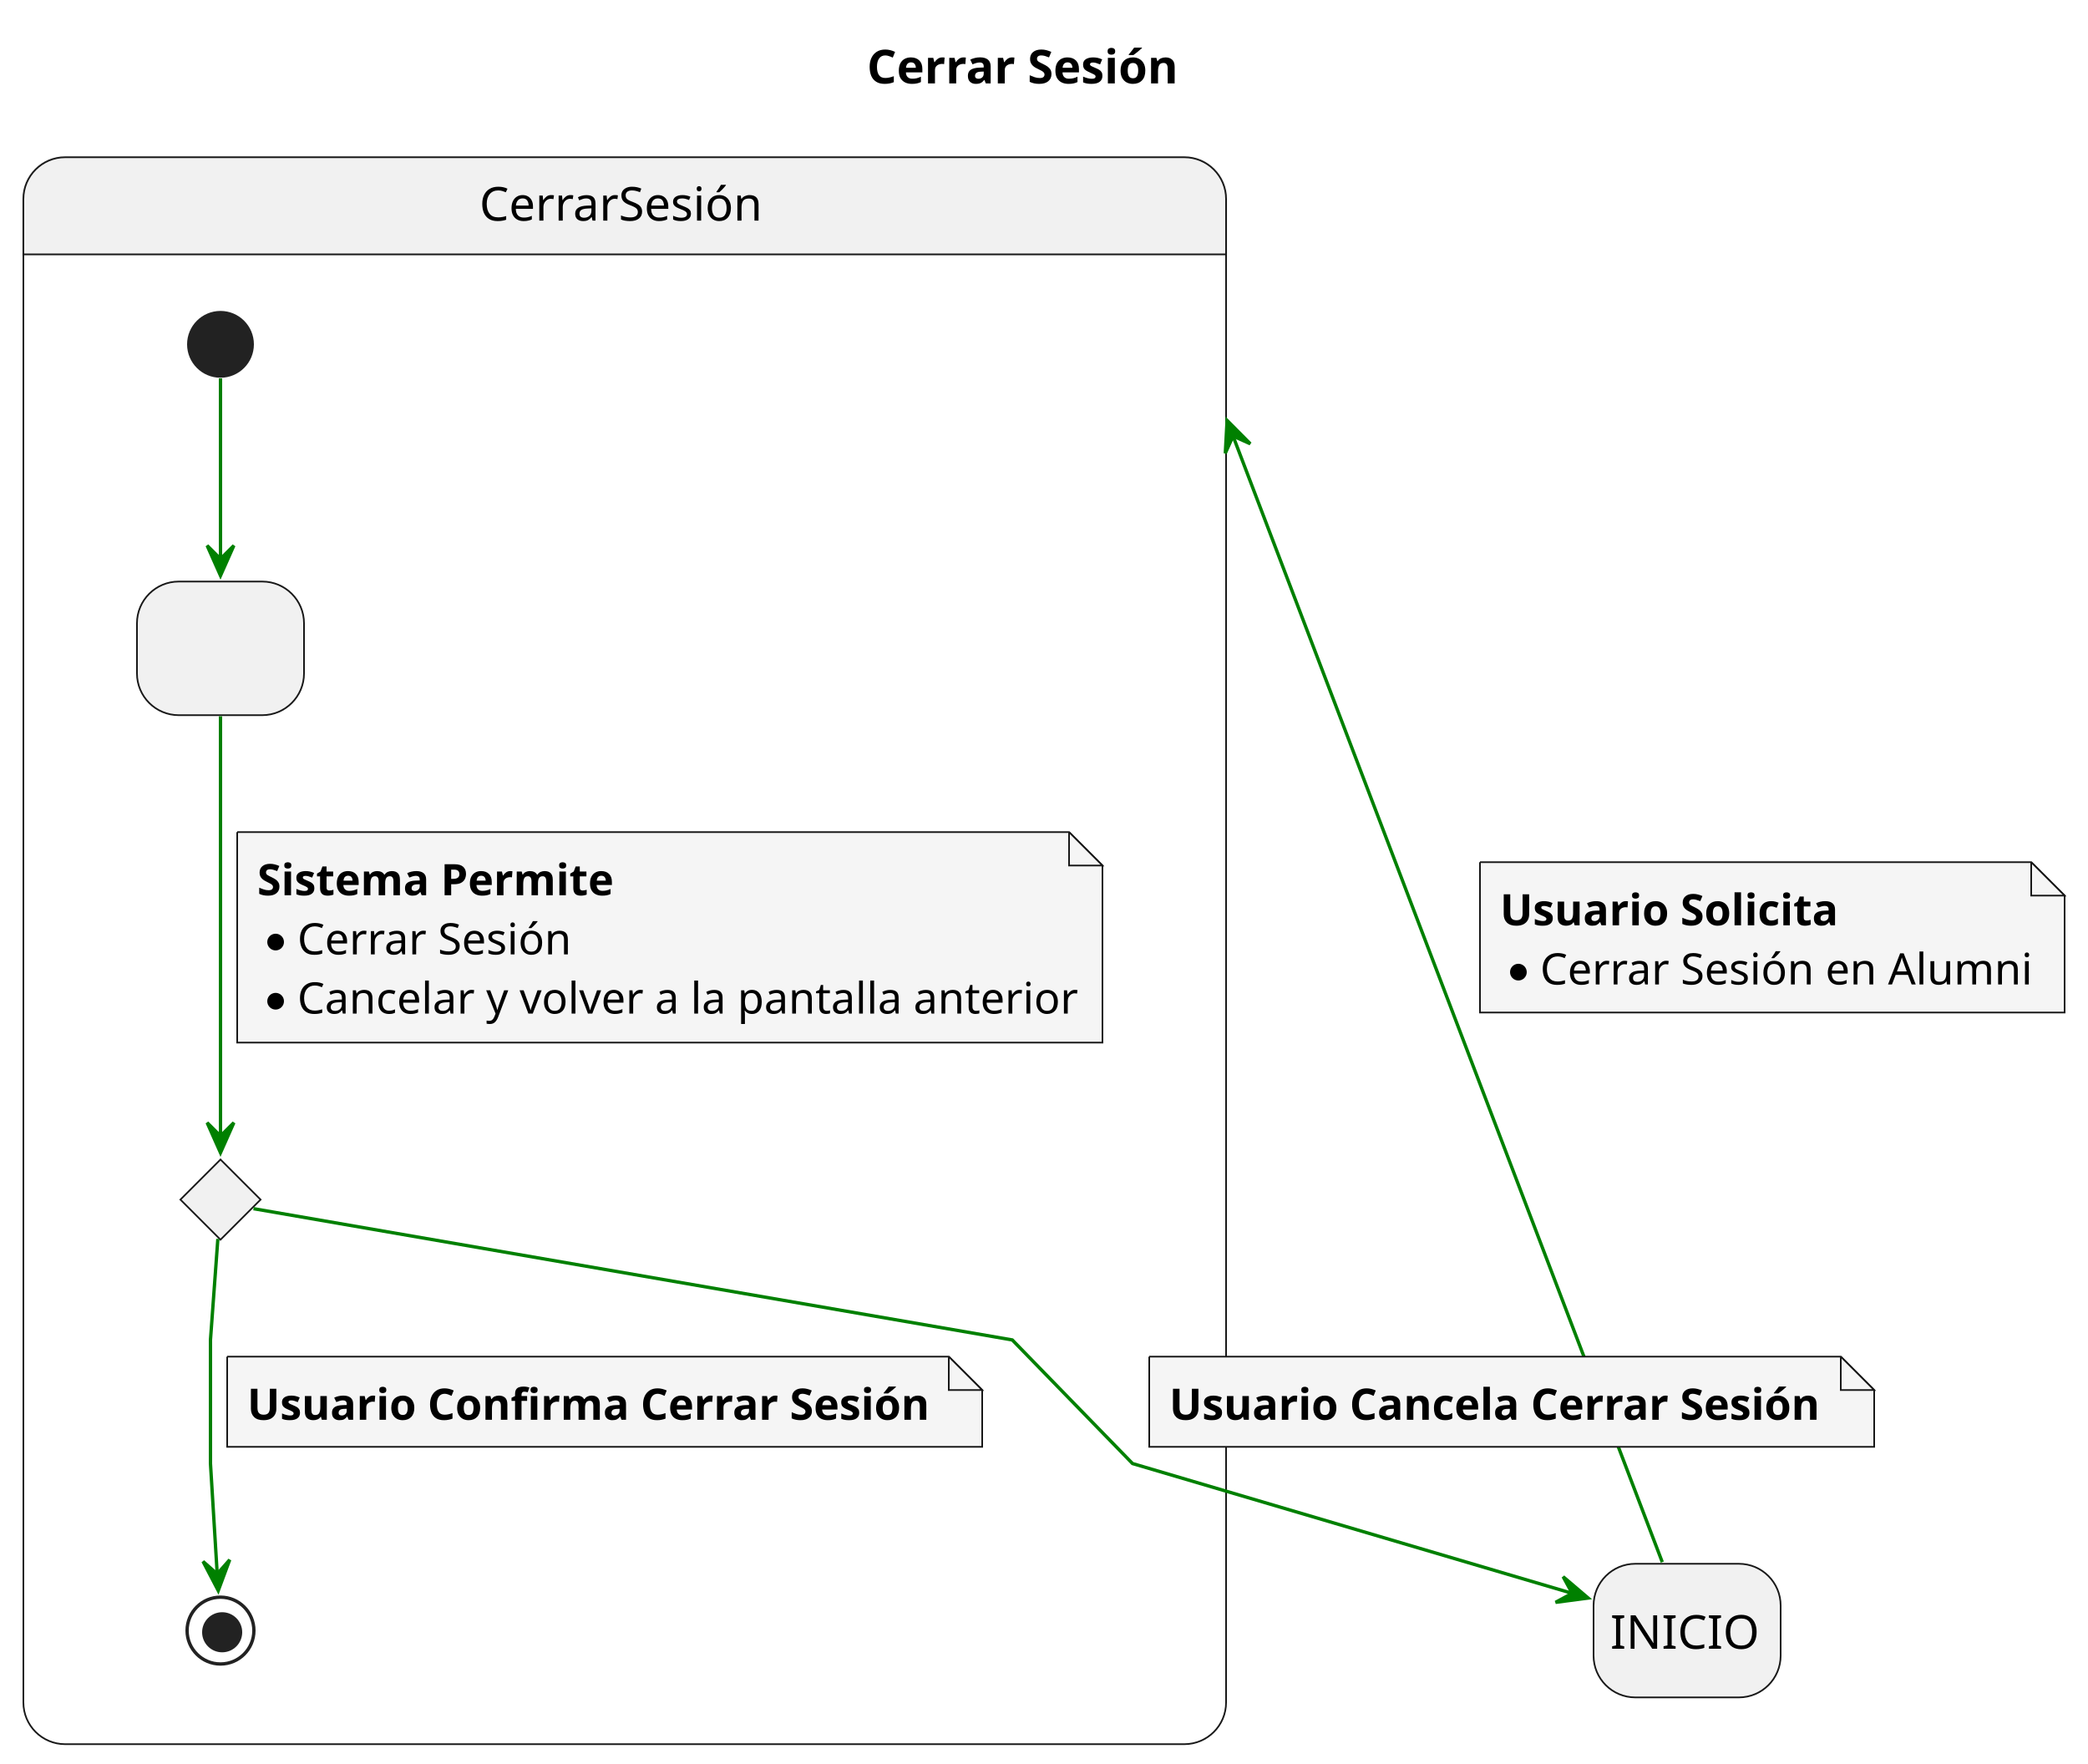
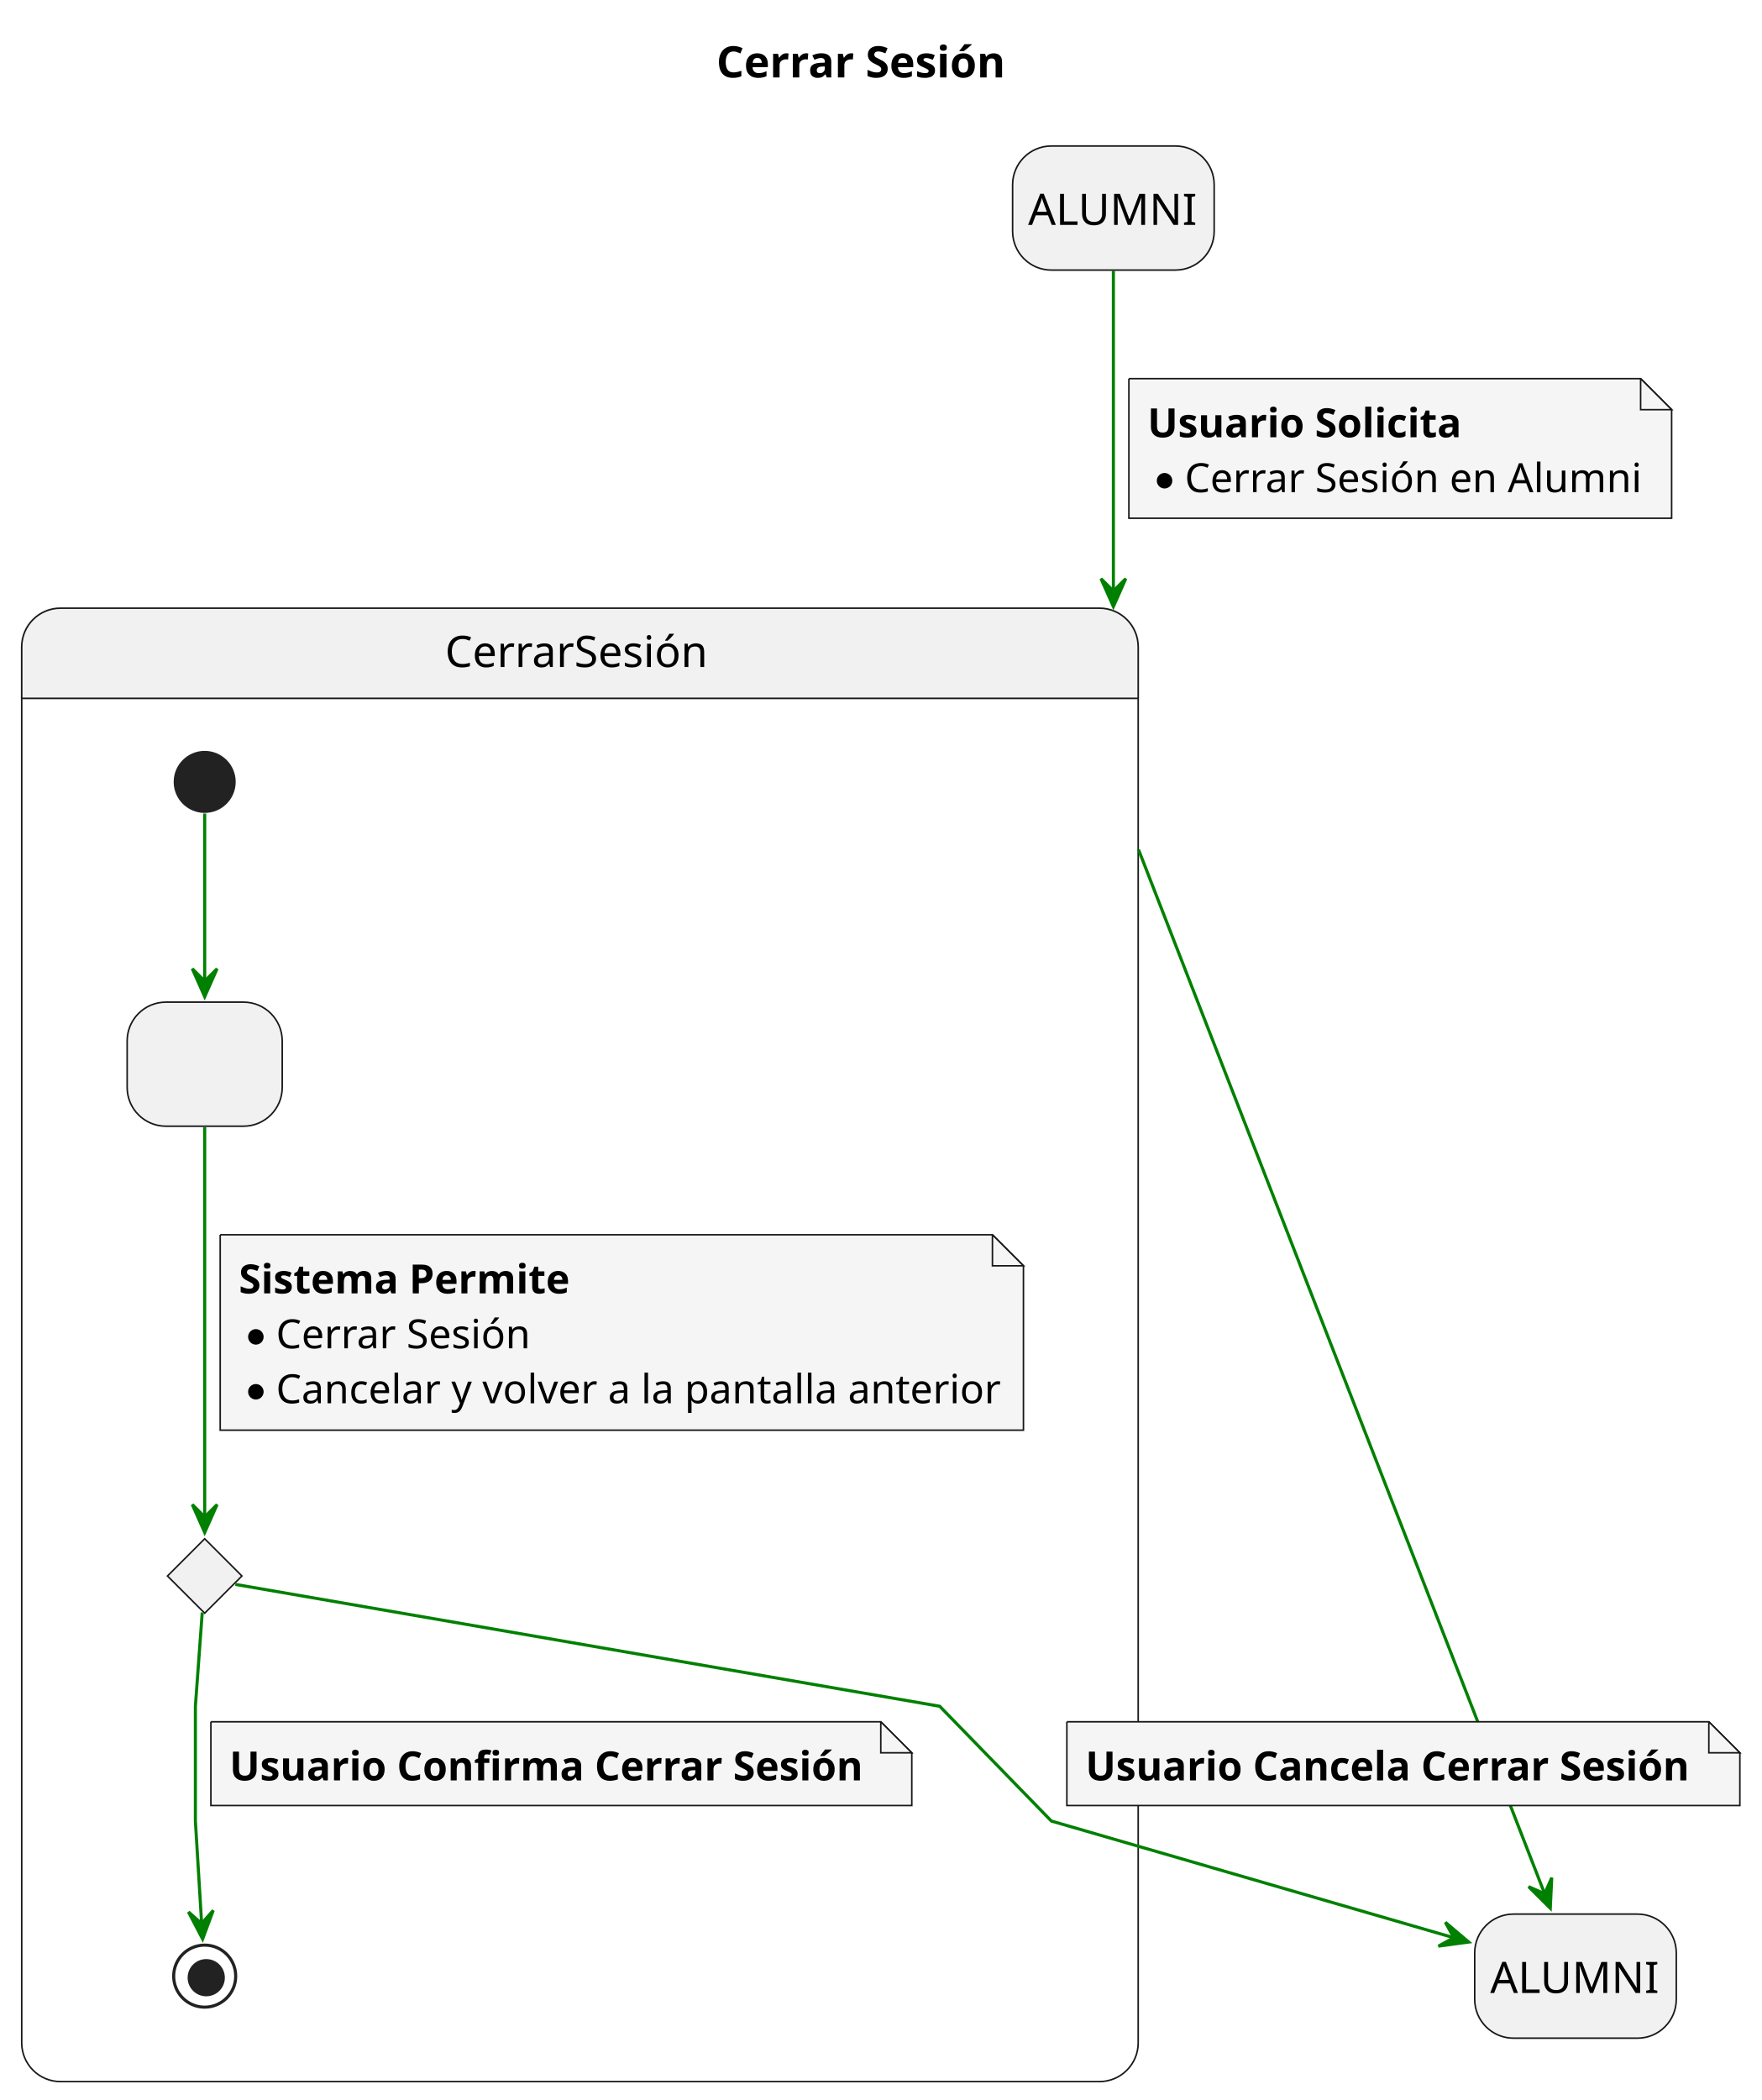
- <svg xmlns="http://www.w3.org/2000/svg" contentStyleType="text/css" height="528px" preserveAspectRatio="none" style="width:625px;height:528px;background:#FFFFFF;" version="1.1" viewBox="0 0 625 528" width="625px" zoomAndPan="magnify">
+ <svg xmlns="http://www.w3.org/2000/svg" contentStyleType="text/css" height="677px" preserveAspectRatio="none" style="width:568px;height:677px;background:#FFFFFF;" version="1.1" viewBox="0 0 568 677" width="568px" zoomAndPan="magnify">
  <defs />
  <g>
-     <rect fill="none" height="29.068" id="_title" style="stroke:none;stroke-width:1.0;" width="102" x="254.5" y="5" />
-     <text fill="#000000" font-family="sans-serif" font-size="14" font-weight="bold" lengthAdjust="spacing" textLength="92" x="259.5" y="24.966">Cerrar Sesión</text>
+     <rect fill="none" height="29.068" id="_title" style="stroke:none;stroke-width:1.0;" width="102" x="226" y="5" />
+     <text fill="#000000" font-family="sans-serif" font-size="14" font-weight="bold" lengthAdjust="spacing" textLength="92" x="231" y="24.966">Cerrar Sesión</text>
    <g id="cluster_CerrarSesión">
-       <path d="M19.5,47.068 L354.5,47.068 A12.5,12.5 0 0 1 367,59.568 L367,76.136 L7,76.136 L7,59.568 A12.5,12.5 0 0 1 19.5,47.068 " fill="#F1F1F1" style="stroke:#F1F1F1;stroke-width:1.0;" />
-       <rect fill="none" height="475" rx="12.5" ry="12.5" style="stroke:#181818;stroke-width:0.5;" width="360" x="7" y="47.068" />
-       <line style="stroke:#181818;stroke-width:0.5;" x1="7" x2="367" y1="76.136" y2="76.136" />
-       <text fill="#000000" font-family="sans-serif" font-size="14" lengthAdjust="spacing" textLength="87" x="143.5" y="66.034">CerrarSesión</text>
+       <path d="M19.5,196.068 L354.5,196.068 A12.5,12.5 0 0 1 367,208.568 L367,225.136 L7,225.136 L7,208.568 A12.5,12.5 0 0 1 19.5,196.068 " fill="#F1F1F1" style="stroke:#F1F1F1;stroke-width:1.0;" />
+       <rect fill="none" height="475" rx="12.5" ry="12.5" style="stroke:#181818;stroke-width:0.5;" width="360" x="7" y="196.068" />
+       <line style="stroke:#181818;stroke-width:0.5;" x1="7" x2="367" y1="225.136" y2="225.136" />
+       <text fill="#000000" font-family="sans-serif" font-size="14" lengthAdjust="spacing" textLength="87" x="143.5" y="215.034">CerrarSesión</text>
    </g>
-     <rect fill="#F1F1F1" height="40" rx="12.5" ry="12.5" style="stroke:#181818;stroke-width:0.5;" width="50" x="41" y="174.068" />
-     <text fill="#000000" font-family="sans-serif" font-size="14" lengthAdjust="spacing" textLength="4" x="64" y="199.5"> </text>
+     <rect fill="#F1F1F1" height="40" rx="12.5" ry="12.5" style="stroke:#181818;stroke-width:0.5;" width="50" x="41" y="323.068" />
+     <text fill="#000000" font-family="sans-serif" font-size="14" lengthAdjust="spacing" textLength="4" x="64" y="348.5"> </text>
    <g id="elem_3">
-       <polygon fill="#F1F1F1" points="66,347.068,78,359.068,66,371.068,54,359.068,66,347.068" style="stroke:#181818;stroke-width:0.5;" />
+       <polygon fill="#F1F1F1" points="66,496.068,78,508.068,66,520.068,54,508.068,66,496.068" style="stroke:#181818;stroke-width:0.5;" />
    </g>
-     <ellipse cx="66" cy="103.068" fill="#222222" rx="10" ry="10" style="stroke:none;stroke-width:1.0;" />
-     <ellipse cx="66" cy="488.068" fill="none" rx="10" ry="10" style="stroke:#222222;stroke-width:1.0;" />
-     <ellipse cx="66.5" cy="488.568" fill="#222222" rx="6" ry="6" style="stroke:none;stroke-width:1.0;" />
-     <rect fill="#F1F1F1" height="40" rx="12.5" ry="12.5" style="stroke:#181818;stroke-width:0.5;" width="56" x="477" y="468.068" />
-     <text fill="#000000" font-family="sans-serif" font-size="14" lengthAdjust="spacing" textLength="46" x="482" y="493.5">INICIO</text>
+     <ellipse cx="66" cy="252.068" fill="#222222" rx="10" ry="10" style="stroke:none;stroke-width:1.0;" />
+     <ellipse cx="66" cy="637.068" fill="none" rx="10" ry="10" style="stroke:#222222;stroke-width:1.0;" />
+     <ellipse cx="66.5" cy="637.568" fill="#222222" rx="6" ry="6" style="stroke:none;stroke-width:1.0;" />
+     <rect fill="#F1F1F1" height="40" rx="12.5" ry="12.5" style="stroke:#181818;stroke-width:0.5;" width="65" x="326.5" y="47.068" />
+     <text fill="#000000" font-family="sans-serif" font-size="14" lengthAdjust="spacing" textLength="55" x="331.5" y="72.5">ALUMNI</text>
+     <rect fill="#F1F1F1" height="40" rx="12.5" ry="12.5" style="stroke:#181818;stroke-width:0.5;" width="65" x="475.5" y="617.068" />
+     <text fill="#000000" font-family="sans-serif" font-size="14" lengthAdjust="spacing" textLength="55" x="480.5" y="642.5">ALUMNI</text>
    <g id="link_startState_CerrarSesión">
-       <path d="M497.57,467.578 C482.835,428.923 448.683,339.333 417.973,258.772 C402.618,218.491 388.123,180.468 377.347,152.197 C374.653,145.129 372.191,138.671 370.007,132.94 C369.46,131.507 368.932,130.119 368.421,128.779 C368.165,128.109 367.914,127.451 367.668,126.804 C367.545,126.481 367.423,126.161 367.302,125.844 " fill="none" id="startState-to-CerrarSesión" style="stroke:#008000;stroke-width:1.0;" />
-       <polygon fill="#008000" points="367.302,125.844,366.77,135.678,369.083,130.516,374.245,132.829,367.302,125.844" style="stroke:#008000;stroke-width:1.0;" />
-       <path d="M443,258.068 L443,303.068 L618,303.068 L618,268.068 L608,258.068 L443,258.068 " fill="#F5F5F5" style="stroke:#181818;stroke-width:0.5;" />
-       <path d="M608,258.068 L608,268.068 L618,268.068 L608,258.068 " fill="#F5F5F5" style="stroke:#181818;stroke-width:0.5;" />
-       <text fill="#000000" font-family="sans-serif" font-size="13" font-weight="bold" lengthAdjust="spacing" textLength="102" x="449" y="276.965">Usuario Solicita</text>
-       <ellipse cx="454.5" cy="290.98" fill="#000000" rx="2.5" ry="2.5" style="stroke:#000000;stroke-width:0.0;" />
-       <text fill="#000000" font-family="sans-serif" font-size="13" lengthAdjust="spacing" textLength="142" x="461" y="294.671">Cerrar Sesión en Alumni</text>
+       <path d="M359,87.308 C359,110.433 359,150.465 359,185.16 C359,187.329 359,189.476 359,191.598 C359,192.658 359,193.713 359,194.759 C359,195.021 359,195.282 359,195.543 " fill="none" id="startState-to-CerrarSesión" style="stroke:#008000;stroke-width:1.0;" />
+       <polygon fill="#008000" points="359,195.543,363,186.543,359,190.543,355,186.543,359,195.543" style="stroke:#008000;stroke-width:1.0;" />
+       <path d="M364,122.068 L364,167.068 L539,167.068 L539,132.068 L529,122.068 L364,122.068 " fill="#F5F5F5" style="stroke:#181818;stroke-width:0.5;" />
+       <path d="M529,122.068 L529,132.068 L539,132.068 L529,122.068 " fill="#F5F5F5" style="stroke:#181818;stroke-width:0.5;" />
+       <text fill="#000000" font-family="sans-serif" font-size="13" font-weight="bold" lengthAdjust="spacing" textLength="102" x="370" y="140.965">Usuario Solicita</text>
+       <ellipse cx="375.5" cy="154.98" fill="#000000" rx="2.5" ry="2.5" style="stroke:#000000;stroke-width:0.0;" />
+       <text fill="#000000" font-family="sans-serif" font-size="13" lengthAdjust="spacing" textLength="142" x="382" y="158.671">Cerrar Sesión en Alumni</text>
+     </g>
+     <g id="link_CerrarSesión_endState">
+       <path d="M367.108,273.903 C367.226,274.206 367.345,274.513 367.466,274.822 C367.706,275.44 367.951,276.07 368.201,276.712 C368.7,277.994 369.216,279.322 369.75,280.694 C371.885,286.181 374.292,292.368 376.929,299.147 C387.476,326.259 401.702,362.828 416.9,401.893 C447.295,480.023 481.575,568.138 498.08,610.558 " fill="none" id="CerrarSesión-to-endState" style="stroke:#008000;stroke-width:1.0;" />
+       <polygon fill="#008000" points="499.87,615.168,500.34,605.33,498.06,610.507,492.883,608.227,499.87,615.168" style="stroke:#008000;stroke-width:1.0;" />
    </g>
    <g id="link_*start*CerrarSesión_2">
-       <path d="M66,113.258 C66,125.918 66,149.208 66,167.378 " fill="none" id="*start*CerrarSesión-to-2" style="stroke:#008000;stroke-width:1.0;" />
-       <polygon fill="#008000" points="66,172.298,70,163.298,66,167.298,62,163.298,66,172.298" style="stroke:#008000;stroke-width:1.0;" />
+       <path d="M66,262.258 C66,274.918 66,298.208 66,316.378 " fill="none" id="*start*CerrarSesión-to-2" style="stroke:#008000;stroke-width:1.0;" />
+       <polygon fill="#008000" points="66,321.298,70,312.298,66,316.298,62,312.298,66,321.298" style="stroke:#008000;stroke-width:1.0;" />
    </g>
    <g id="link_2_3">
-       <path d="M66,214.408 C66,246.238 66,309.218 66,340.118 " fill="none" id="2-to-3" style="stroke:#008000;stroke-width:1.0;" />
-       <polygon fill="#008000" points="66,345.038,70,336.038,66,340.038,62,336.038,66,345.038" style="stroke:#008000;stroke-width:1.0;" />
-       <path d="M71,249.068 L71,312.068 L330,312.068 L330,259.068 L320,249.068 L71,249.068 " fill="#F5F5F5" style="stroke:#181818;stroke-width:0.5;" />
-       <path d="M320,249.068 L320,259.068 L330,259.068 L320,249.068 " fill="#F5F5F5" style="stroke:#181818;stroke-width:0.5;" />
-       <text fill="#000000" font-family="sans-serif" font-size="13" font-weight="bold" lengthAdjust="spacing" textLength="108" x="77" y="267.965">Sistema Permite</text>
-       <ellipse cx="82.5" cy="281.98" fill="#000000" rx="2.5" ry="2.5" style="stroke:#000000;stroke-width:0.0;" />
-       <text fill="#000000" font-family="sans-serif" font-size="13" lengthAdjust="spacing" textLength="79" x="89" y="285.671">Cerrar Sesión</text>
-       <ellipse cx="82.5" cy="299.686" fill="#000000" rx="2.5" ry="2.5" style="stroke:#000000;stroke-width:0.0;" />
-       <text fill="#000000" font-family="sans-serif" font-size="13" lengthAdjust="spacing" textLength="226" x="89" y="303.377">Cancelar y volver a la pantalla anterior</text>
+       <path d="M66,363.408 C66,395.238 66,458.218 66,489.118 " fill="none" id="2-to-3" style="stroke:#008000;stroke-width:1.0;" />
+       <polygon fill="#008000" points="66,494.038,70,485.038,66,489.038,62,485.038,66,494.038" style="stroke:#008000;stroke-width:1.0;" />
+       <path d="M71,398.068 L71,461.068 L330,461.068 L330,408.068 L320,398.068 L71,398.068 " fill="#F5F5F5" style="stroke:#181818;stroke-width:0.5;" />
+       <path d="M320,398.068 L320,408.068 L330,408.068 L320,398.068 " fill="#F5F5F5" style="stroke:#181818;stroke-width:0.5;" />
+       <text fill="#000000" font-family="sans-serif" font-size="13" font-weight="bold" lengthAdjust="spacing" textLength="108" x="77" y="416.965">Sistema Permite</text>
+       <ellipse cx="82.5" cy="430.98" fill="#000000" rx="2.5" ry="2.5" style="stroke:#000000;stroke-width:0.0;" />
+       <text fill="#000000" font-family="sans-serif" font-size="13" lengthAdjust="spacing" textLength="79" x="89" y="434.671">Cerrar Sesión</text>
+       <ellipse cx="82.5" cy="448.686" fill="#000000" rx="2.5" ry="2.5" style="stroke:#000000;stroke-width:0.0;" />
+       <text fill="#000000" font-family="sans-serif" font-size="13" lengthAdjust="spacing" textLength="226" x="89" y="452.377">Cancelar y volver a la pantalla anterior</text>
    </g>
    <g id="link_3_*end*CerrarSesión">
-       <path d="M65.21,370.838 C64.32,382.988 63,401.068 63,401.068 C63,401.068 63,438.068 63,438.068 C63,438.068 64.17,457.108 65.04,471.448 " fill="none" id="3-to-*end*CerrarSesión" style="stroke:#008000;stroke-width:1.0;" />
-       <polygon fill="#008000" points="65.33,476.108,68.756,466.874,65.015,471.118,60.772,467.377,65.33,476.108" style="stroke:#008000;stroke-width:1.0;" />
-       <path d="M68,406.068 L68,433.068 L294,433.068 L294,416.068 L284,406.068 L68,406.068 " fill="#F5F5F5" style="stroke:#181818;stroke-width:0.5;" />
-       <path d="M284,406.068 L284,416.068 L294,416.068 L284,406.068 " fill="#F5F5F5" style="stroke:#181818;stroke-width:0.5;" />
-       <text fill="#000000" font-family="sans-serif" font-size="13" font-weight="bold" lengthAdjust="spacing" textLength="205" x="74" y="424.965">Usuario Confirma Cerrar Sesión</text>
+       <path d="M65.21,519.838 C64.32,531.988 63,550.068 63,550.068 C63,550.068 63,587.068 63,587.068 C63,587.068 64.17,606.108 65.04,620.448 " fill="none" id="3-to-*end*CerrarSesión" style="stroke:#008000;stroke-width:1.0;" />
+       <polygon fill="#008000" points="65.33,625.108,68.756,615.874,65.015,620.118,60.772,616.377,65.33,625.108" style="stroke:#008000;stroke-width:1.0;" />
+       <path d="M68,555.068 L68,582.068 L294,582.068 L294,565.068 L284,555.068 L68,555.068 " fill="#F5F5F5" style="stroke:#181818;stroke-width:0.5;" />
+       <path d="M284,555.068 L284,565.068 L294,565.068 L284,555.068 " fill="#F5F5F5" style="stroke:#181818;stroke-width:0.5;" />
+       <text fill="#000000" font-family="sans-serif" font-size="13" font-weight="bold" lengthAdjust="spacing" textLength="205" x="74" y="573.965">Usuario Confirma Cerrar Sesión</text>
    </g>
-     <g id="link_3_startState">
-       <path d="M75.88,361.778 C120.74,369.538 303,401.068 303,401.068 C303,401.068 339,438.068 339,438.068 C339,438.068 422.21,462.628 470.8,476.978 " fill="none" id="3-to-startState" style="stroke:#008000;stroke-width:1.0;" />
-       <polygon fill="#008000" points="475.39,478.328,467.893,471.941,470.595,476.911,465.625,479.613,475.39,478.328" style="stroke:#008000;stroke-width:1.0;" />
-       <path d="M344,406.068 L344,433.068 L561,433.068 L561,416.068 L551,406.068 L344,406.068 " fill="#F5F5F5" style="stroke:#181818;stroke-width:0.5;" />
-       <path d="M551,406.068 L551,416.068 L561,416.068 L551,406.068 " fill="#F5F5F5" style="stroke:#181818;stroke-width:0.5;" />
-       <text fill="#000000" font-family="sans-serif" font-size="13" font-weight="bold" lengthAdjust="spacing" textLength="196" x="350" y="424.965">Usuario Cancela Cerrar Sesión</text>
+     <g id="link_3_endState">
+       <path d="M75.88,510.778 C120.74,518.538 303,550.068 303,550.068 C303,550.068 339,587.068 339,587.068 C339,587.068 418.85,610.218 468.78,624.698 " fill="none" id="3-to-endState" style="stroke:#008000;stroke-width:1.0;" />
+       <polygon fill="#008000" points="473.56,626.078,466.04,619.718,468.76,624.678,463.8,627.398,473.56,626.078" style="stroke:#008000;stroke-width:1.0;" />
+       <path d="M344,555.068 L344,582.068 L561,582.068 L561,565.068 L551,555.068 L344,555.068 " fill="#F5F5F5" style="stroke:#181818;stroke-width:0.5;" />
+       <path d="M551,555.068 L551,565.068 L561,565.068 L551,555.068 " fill="#F5F5F5" style="stroke:#181818;stroke-width:0.5;" />
+       <text fill="#000000" font-family="sans-serif" font-size="13" font-weight="bold" lengthAdjust="spacing" textLength="196" x="350" y="573.965">Usuario Cancela Cerrar Sesión</text>
    </g>
  </g>
</svg>
